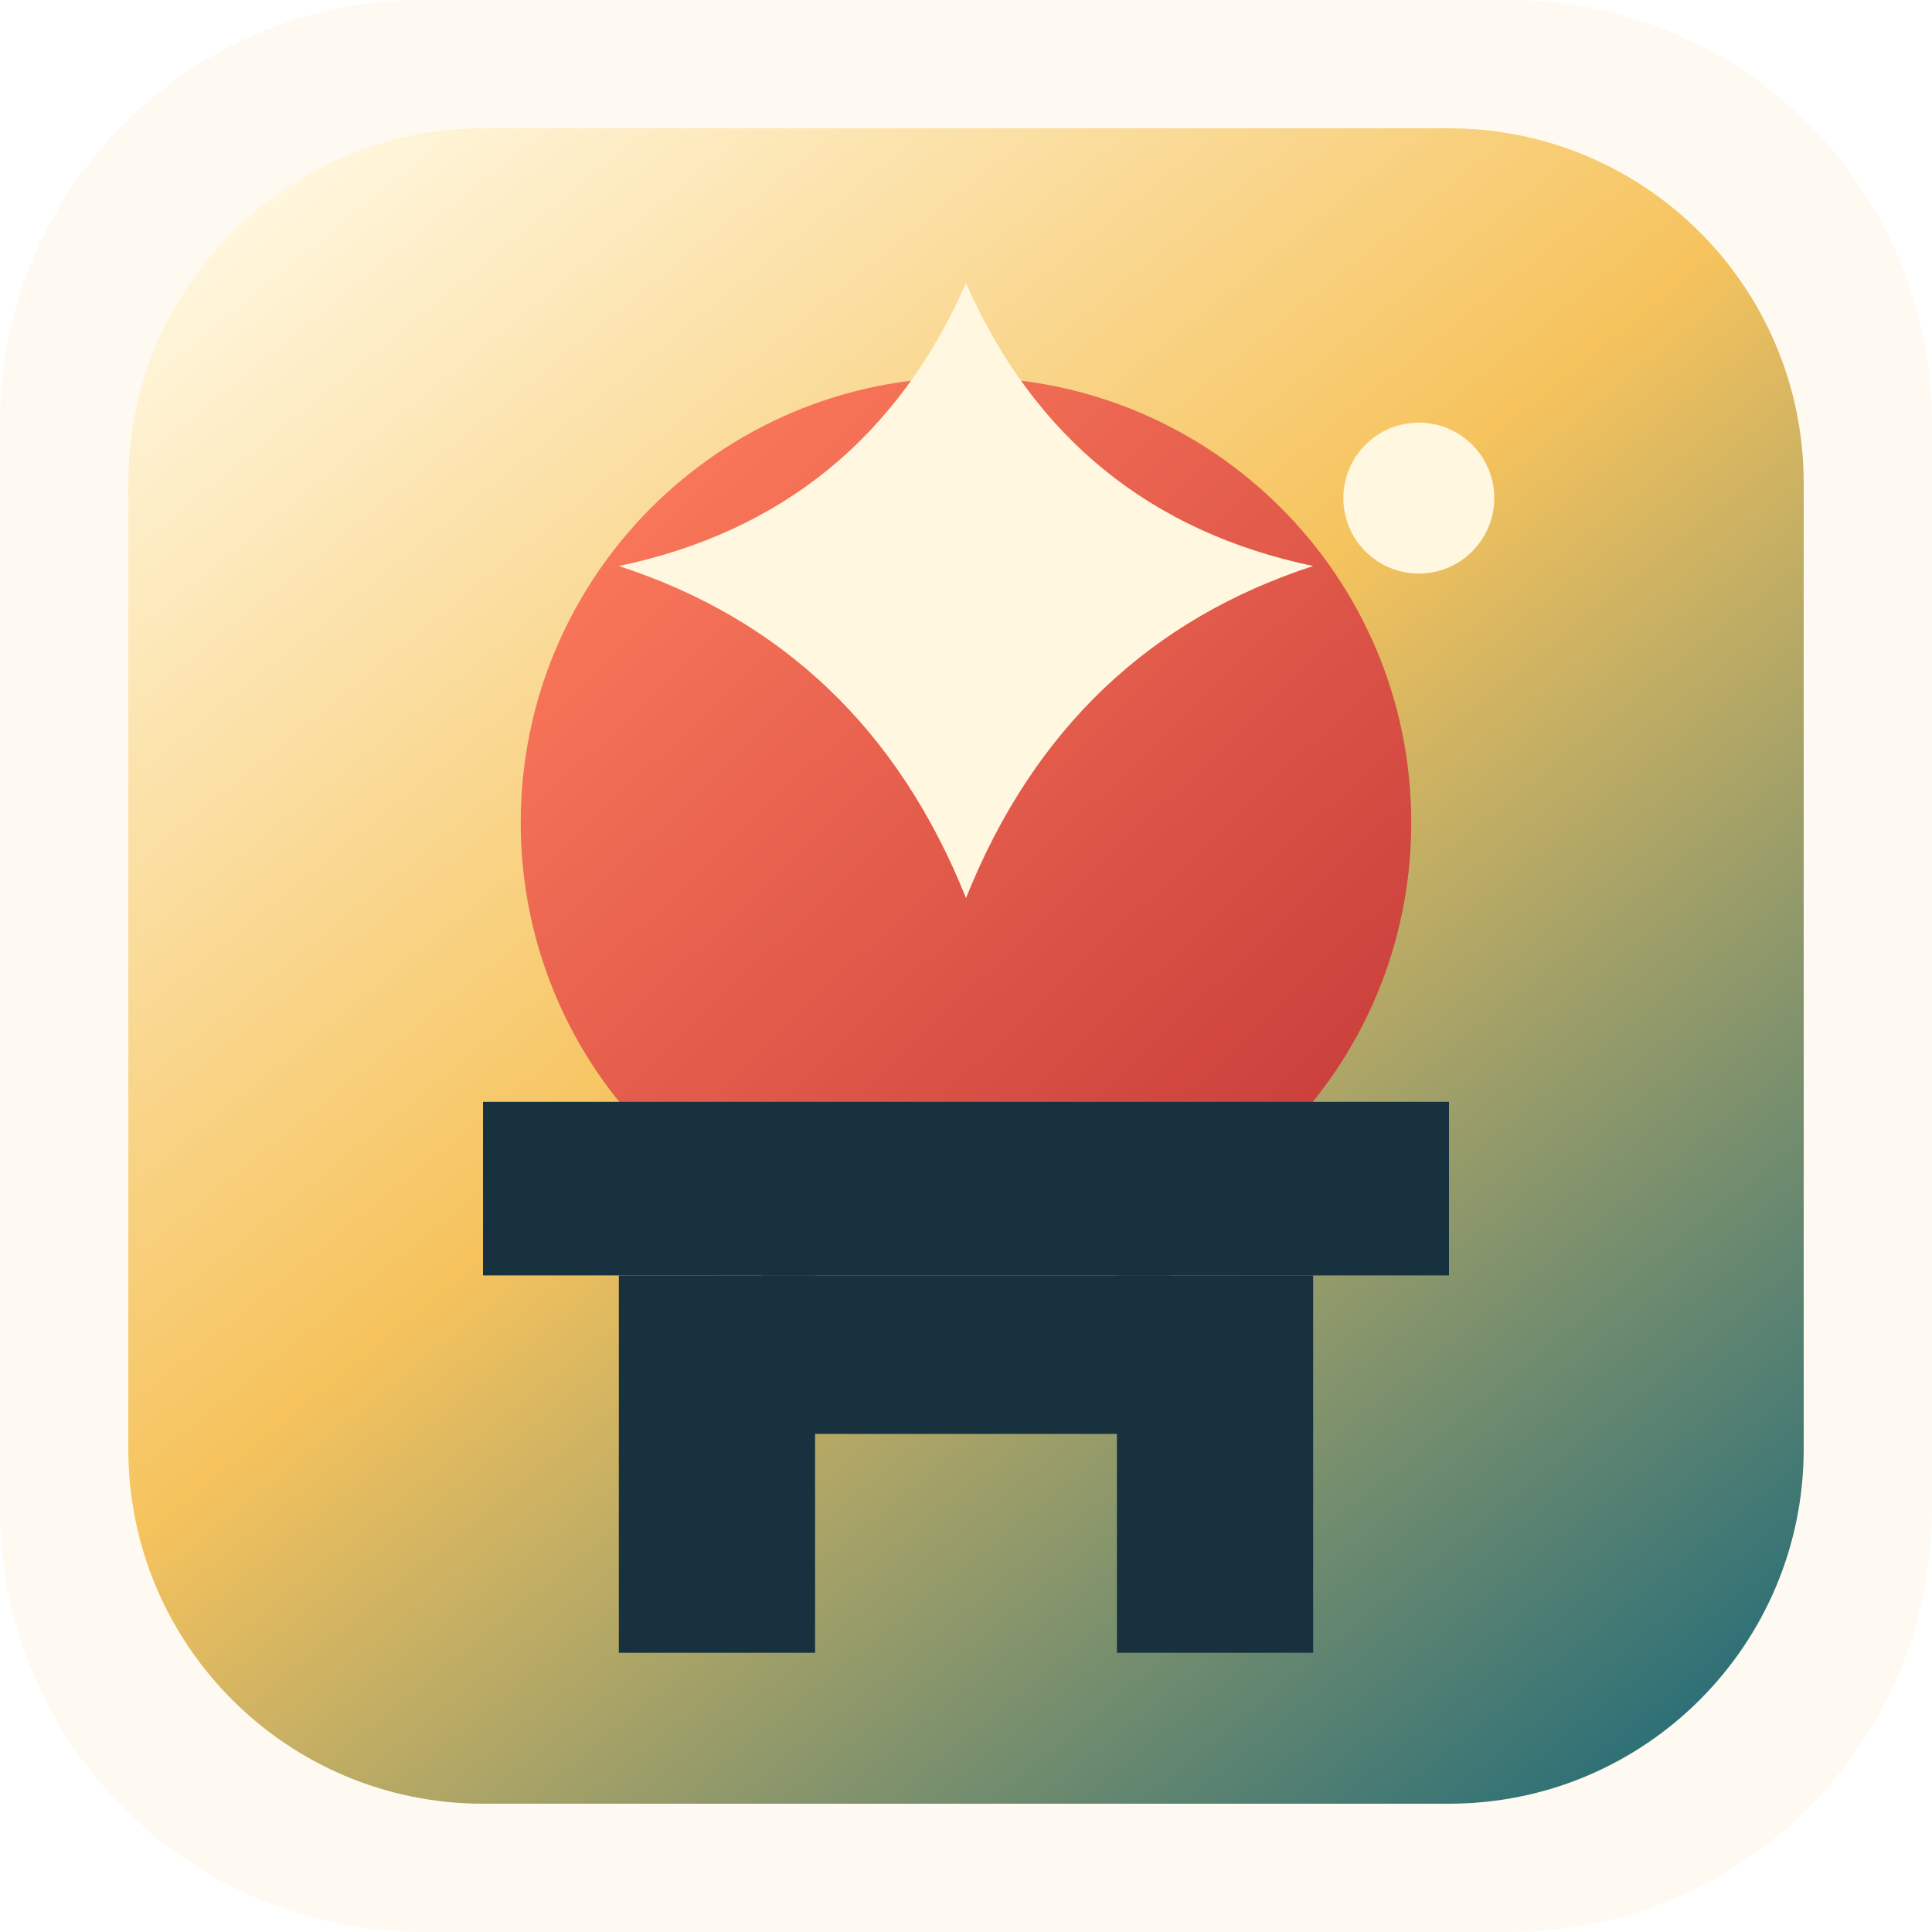
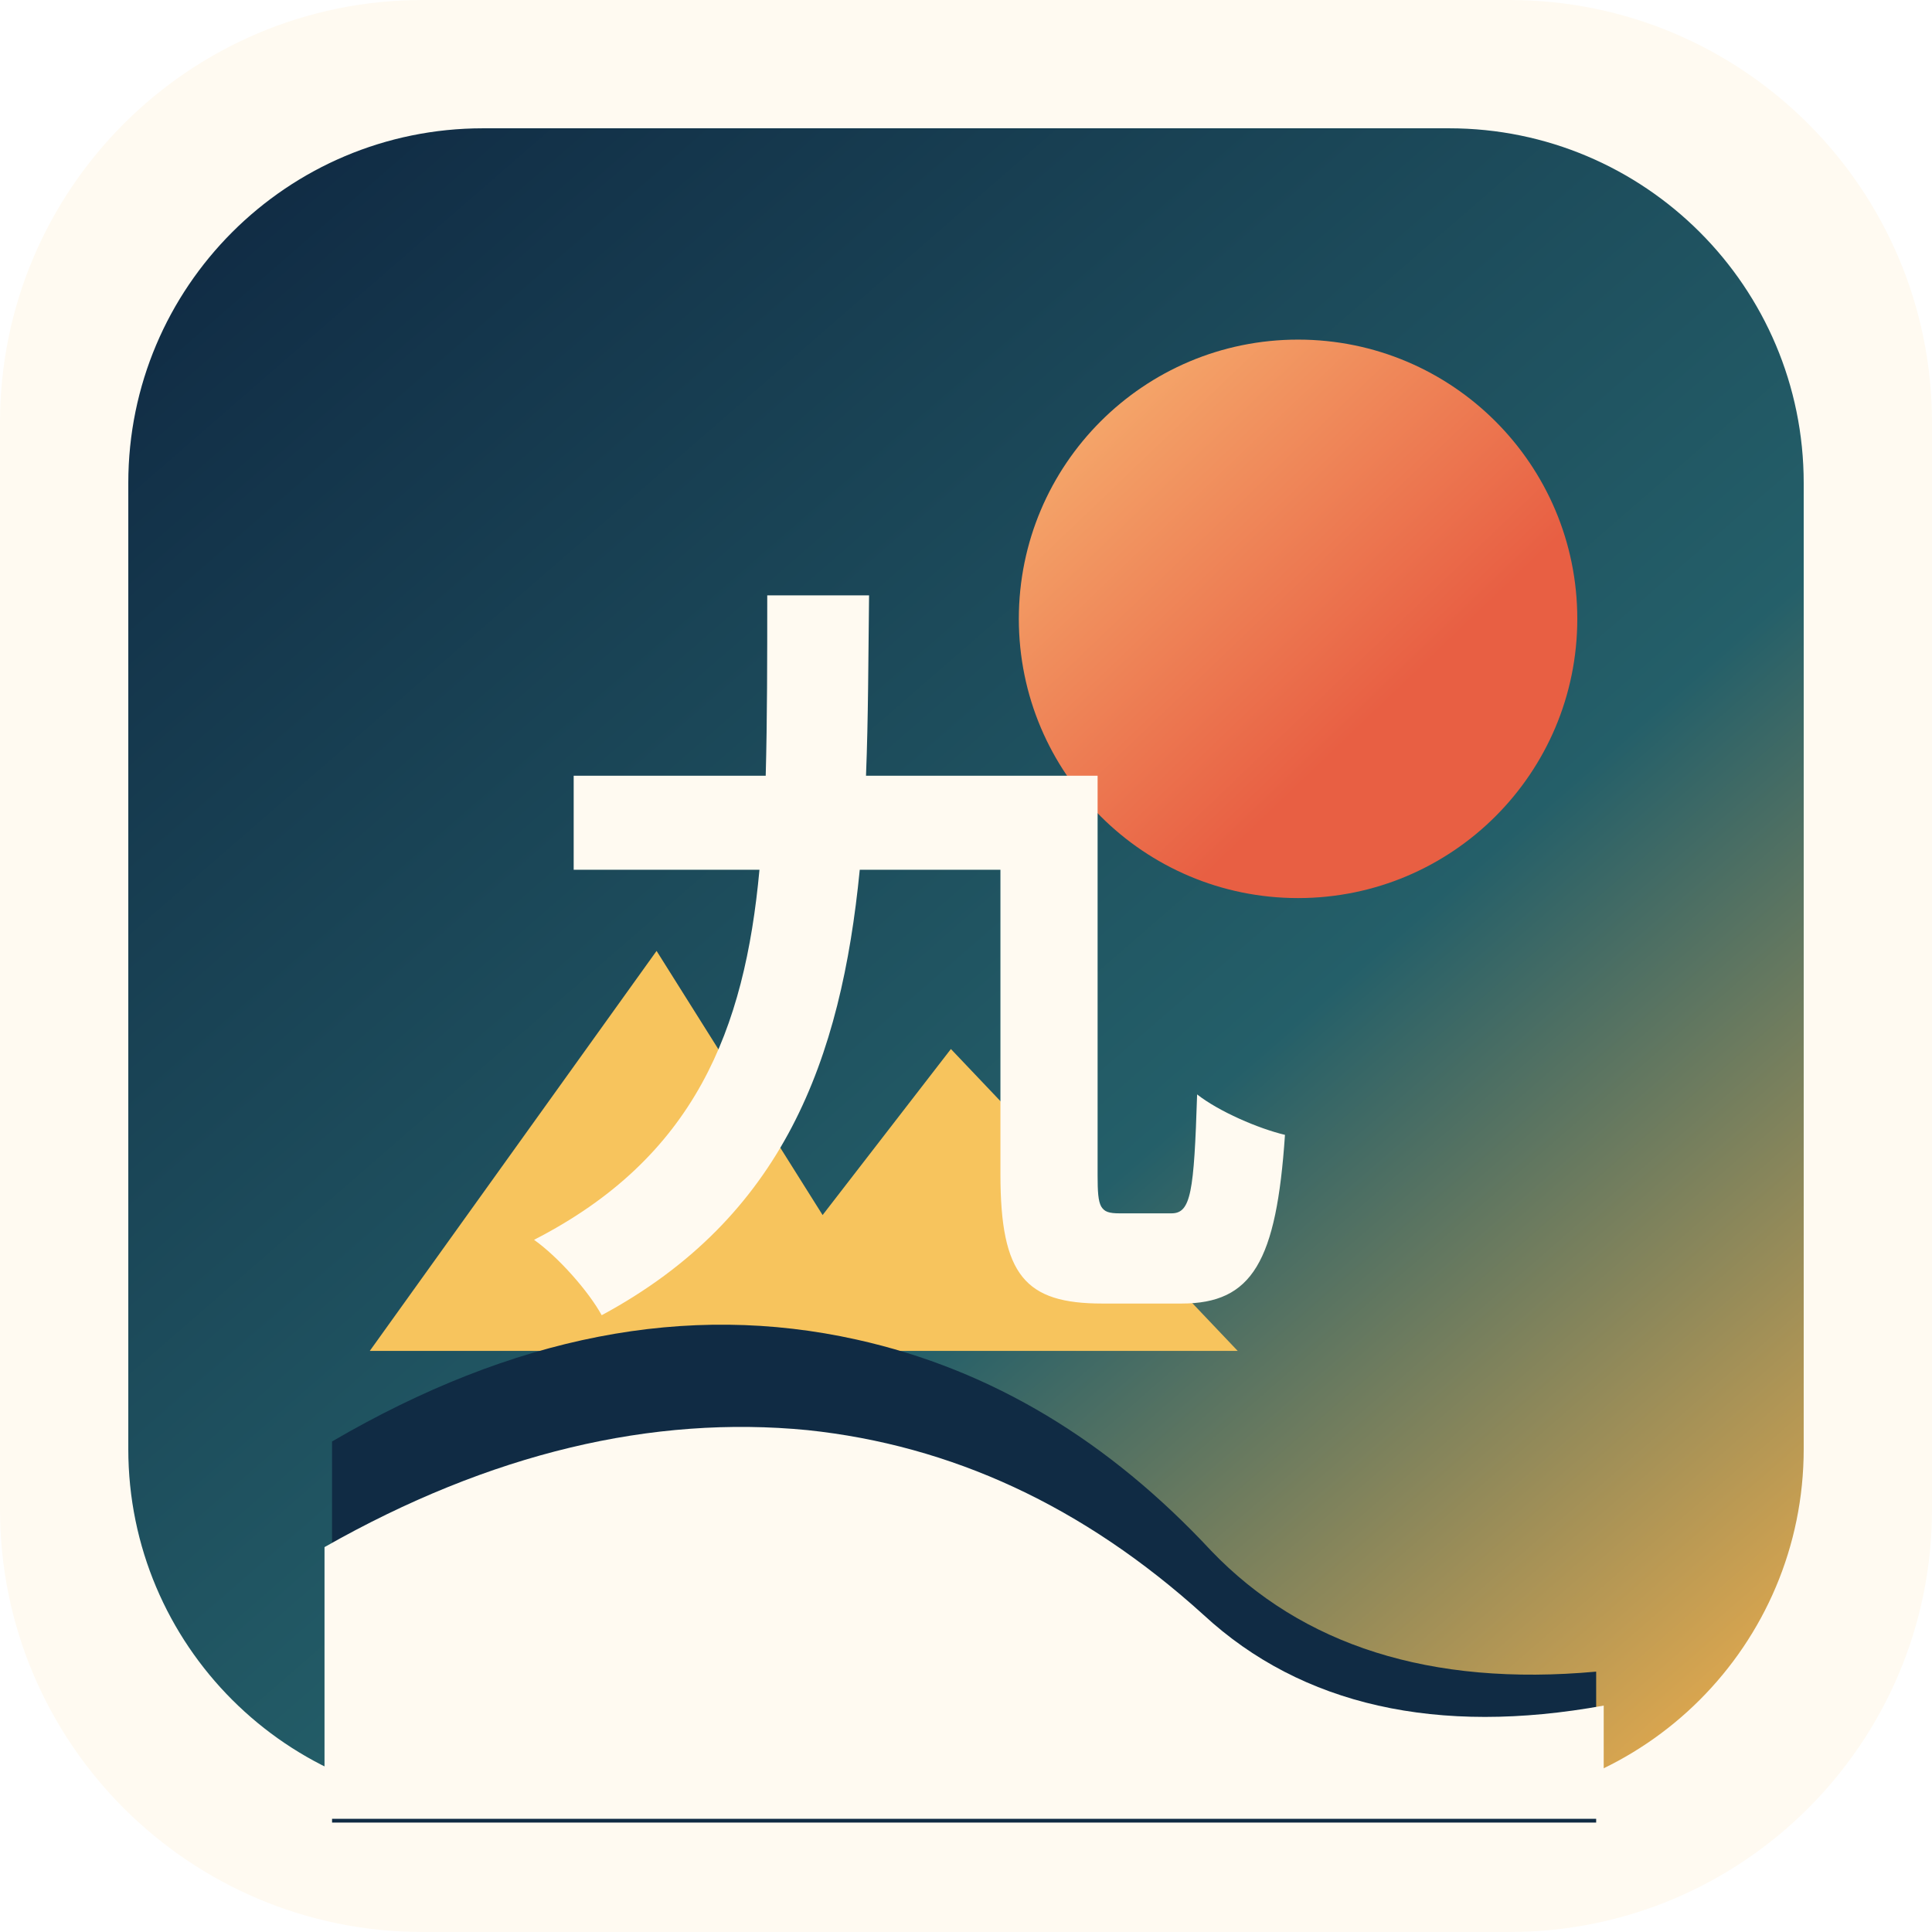
<svg xmlns="http://www.w3.org/2000/svg" viewBox="0 0 512 512">
  <defs>
-     <linearGradient id="sky" x1="80" x2="432" y1="40" y2="472" gradientUnits="userSpaceOnUse">
-       <stop offset="0" stop-color="#fff7df" />
-       <stop offset=".46" stop-color="#f6c35d" />
-       <stop offset="1" stop-color="#2b6f77" />
+     <linearGradient id="bg" x1="70" x2="442" y1="42" y2="470" gradientUnits="userSpaceOnUse">
+       <stop offset="0" stop-color="#102b44" />
+       <stop offset=".62" stop-color="#245f69" />
+       <stop offset="1" stop-color="#e0a84e" />
    </linearGradient>
-     <linearGradient id="sun" x1="150" x2="360" y1="112" y2="332" gradientUnits="userSpaceOnUse">
-       <stop offset="0" stop-color="#ff7d5d" />
-       <stop offset="1" stop-color="#c43838" />
+     <linearGradient id="sun" x1="188" x2="326" y1="82" y2="226" gradientUnits="userSpaceOnUse">
+       <stop offset="0" stop-color="#ffe18a" />
+       <stop offset="1" stop-color="#e85f43" />
    </linearGradient>
  </defs>
  <rect width="512" height="512" rx="112" fill="#fffaf1" />
-   <rect x="34" y="34" width="444" height="444" rx="94" fill="url(#sky)" />
-   <circle cx="256" cy="218" r="118" fill="url(#sun)" />
-   <path fill="#17313e" d="M128 292h256v46H128z" />
-   <path fill="#17313e" d="M164 338h52v100h-52zM296 338h52v100h-52z" />
-   <path fill="#17313e" d="M202 338h108v42H202z" />
-   <path fill="#fff7df" d="M256 75c18 41 49 66 92 75-43 14-74 43-92 88-18-45-49-74-92-88 43-9 74-34 92-75z" />
-   <circle cx="376" cy="132" r="20" fill="#fff7df" />
+   <rect x="34" y="34" width="444" height="444" rx="94" fill="url(#bg)" />
+   <circle cx="344" cy="164" r="74" fill="url(#sun)" />
+   <path fill="#f7c45d" d="M98 358 174 252l44 70 34-44 76 80z" />
+   <path fill="#102b44" d="M88 382c48-28 94-37 139-27 36 8 67 27 94 56 24 25 58 36 102 32v40H88z" />
+   <path fill="#fffaf1" d="M86 410c44-25 87-35 128-31 38 4 73 20 105 49 26 24 62 32 106 24v30H86z" />
+   <text x="240" y="330" text-anchor="middle" font-family="Noto Sans TC, Microsoft JhengHei, sans-serif" font-size="206" font-weight="900" fill="#fffaf1">九</text>
</svg>
